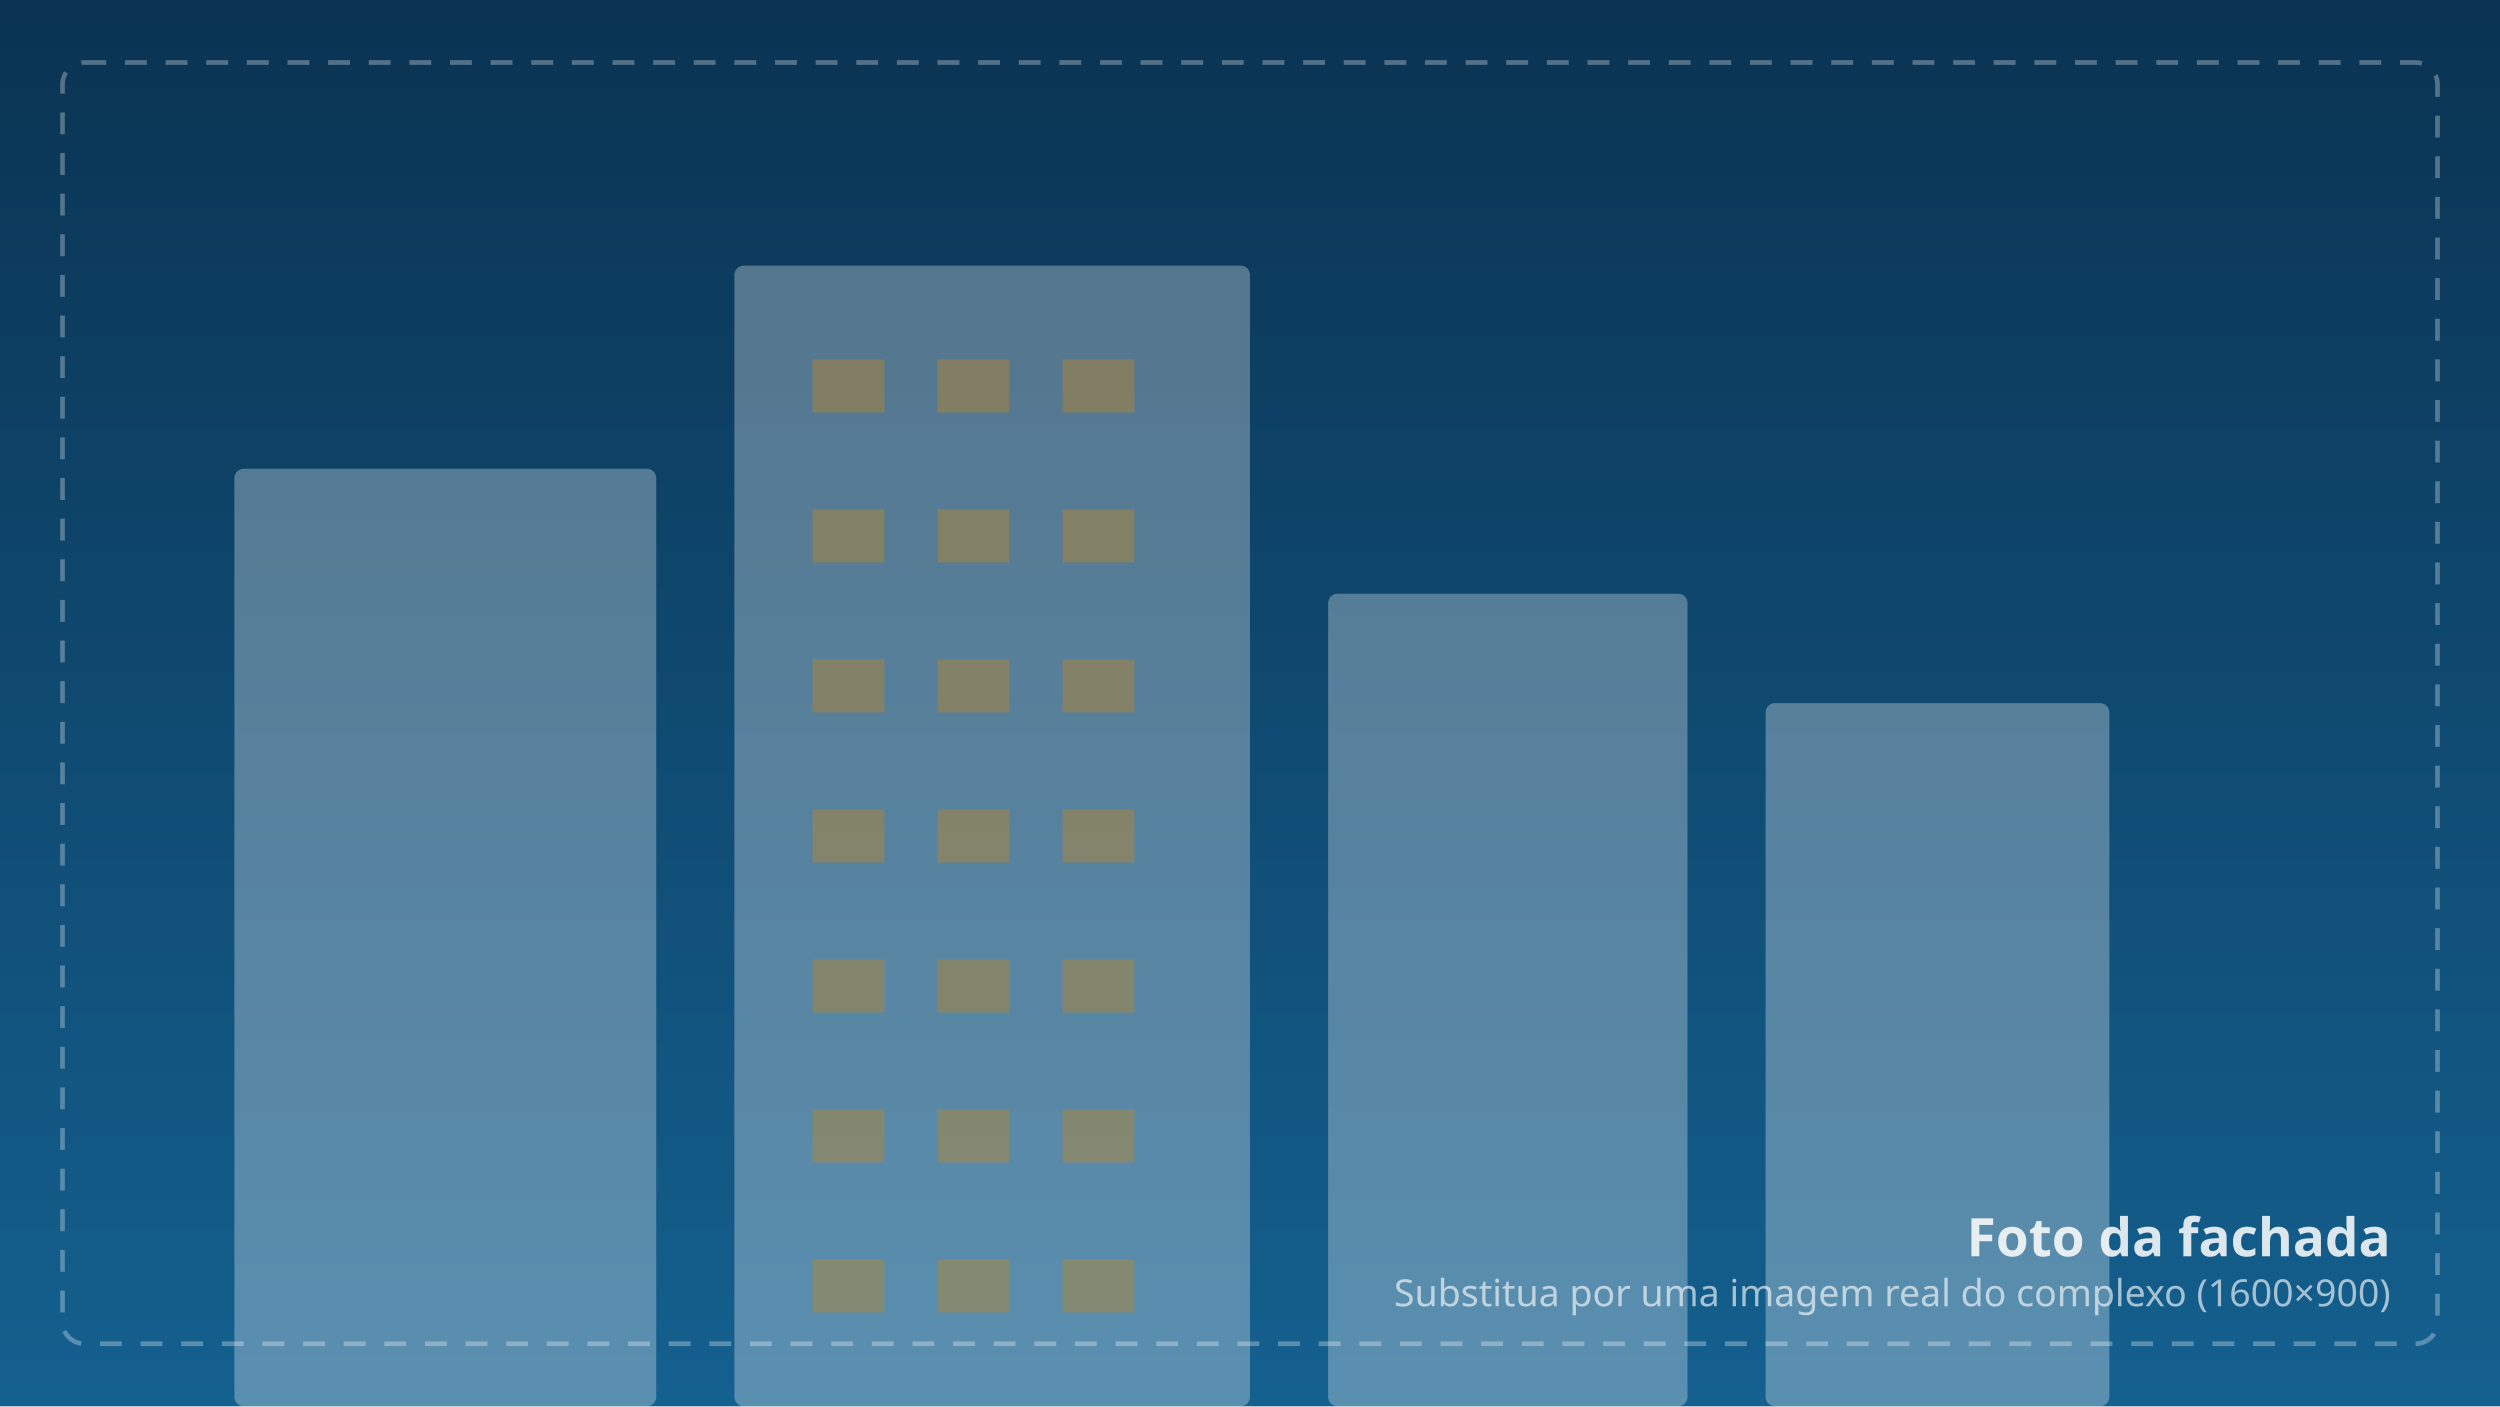
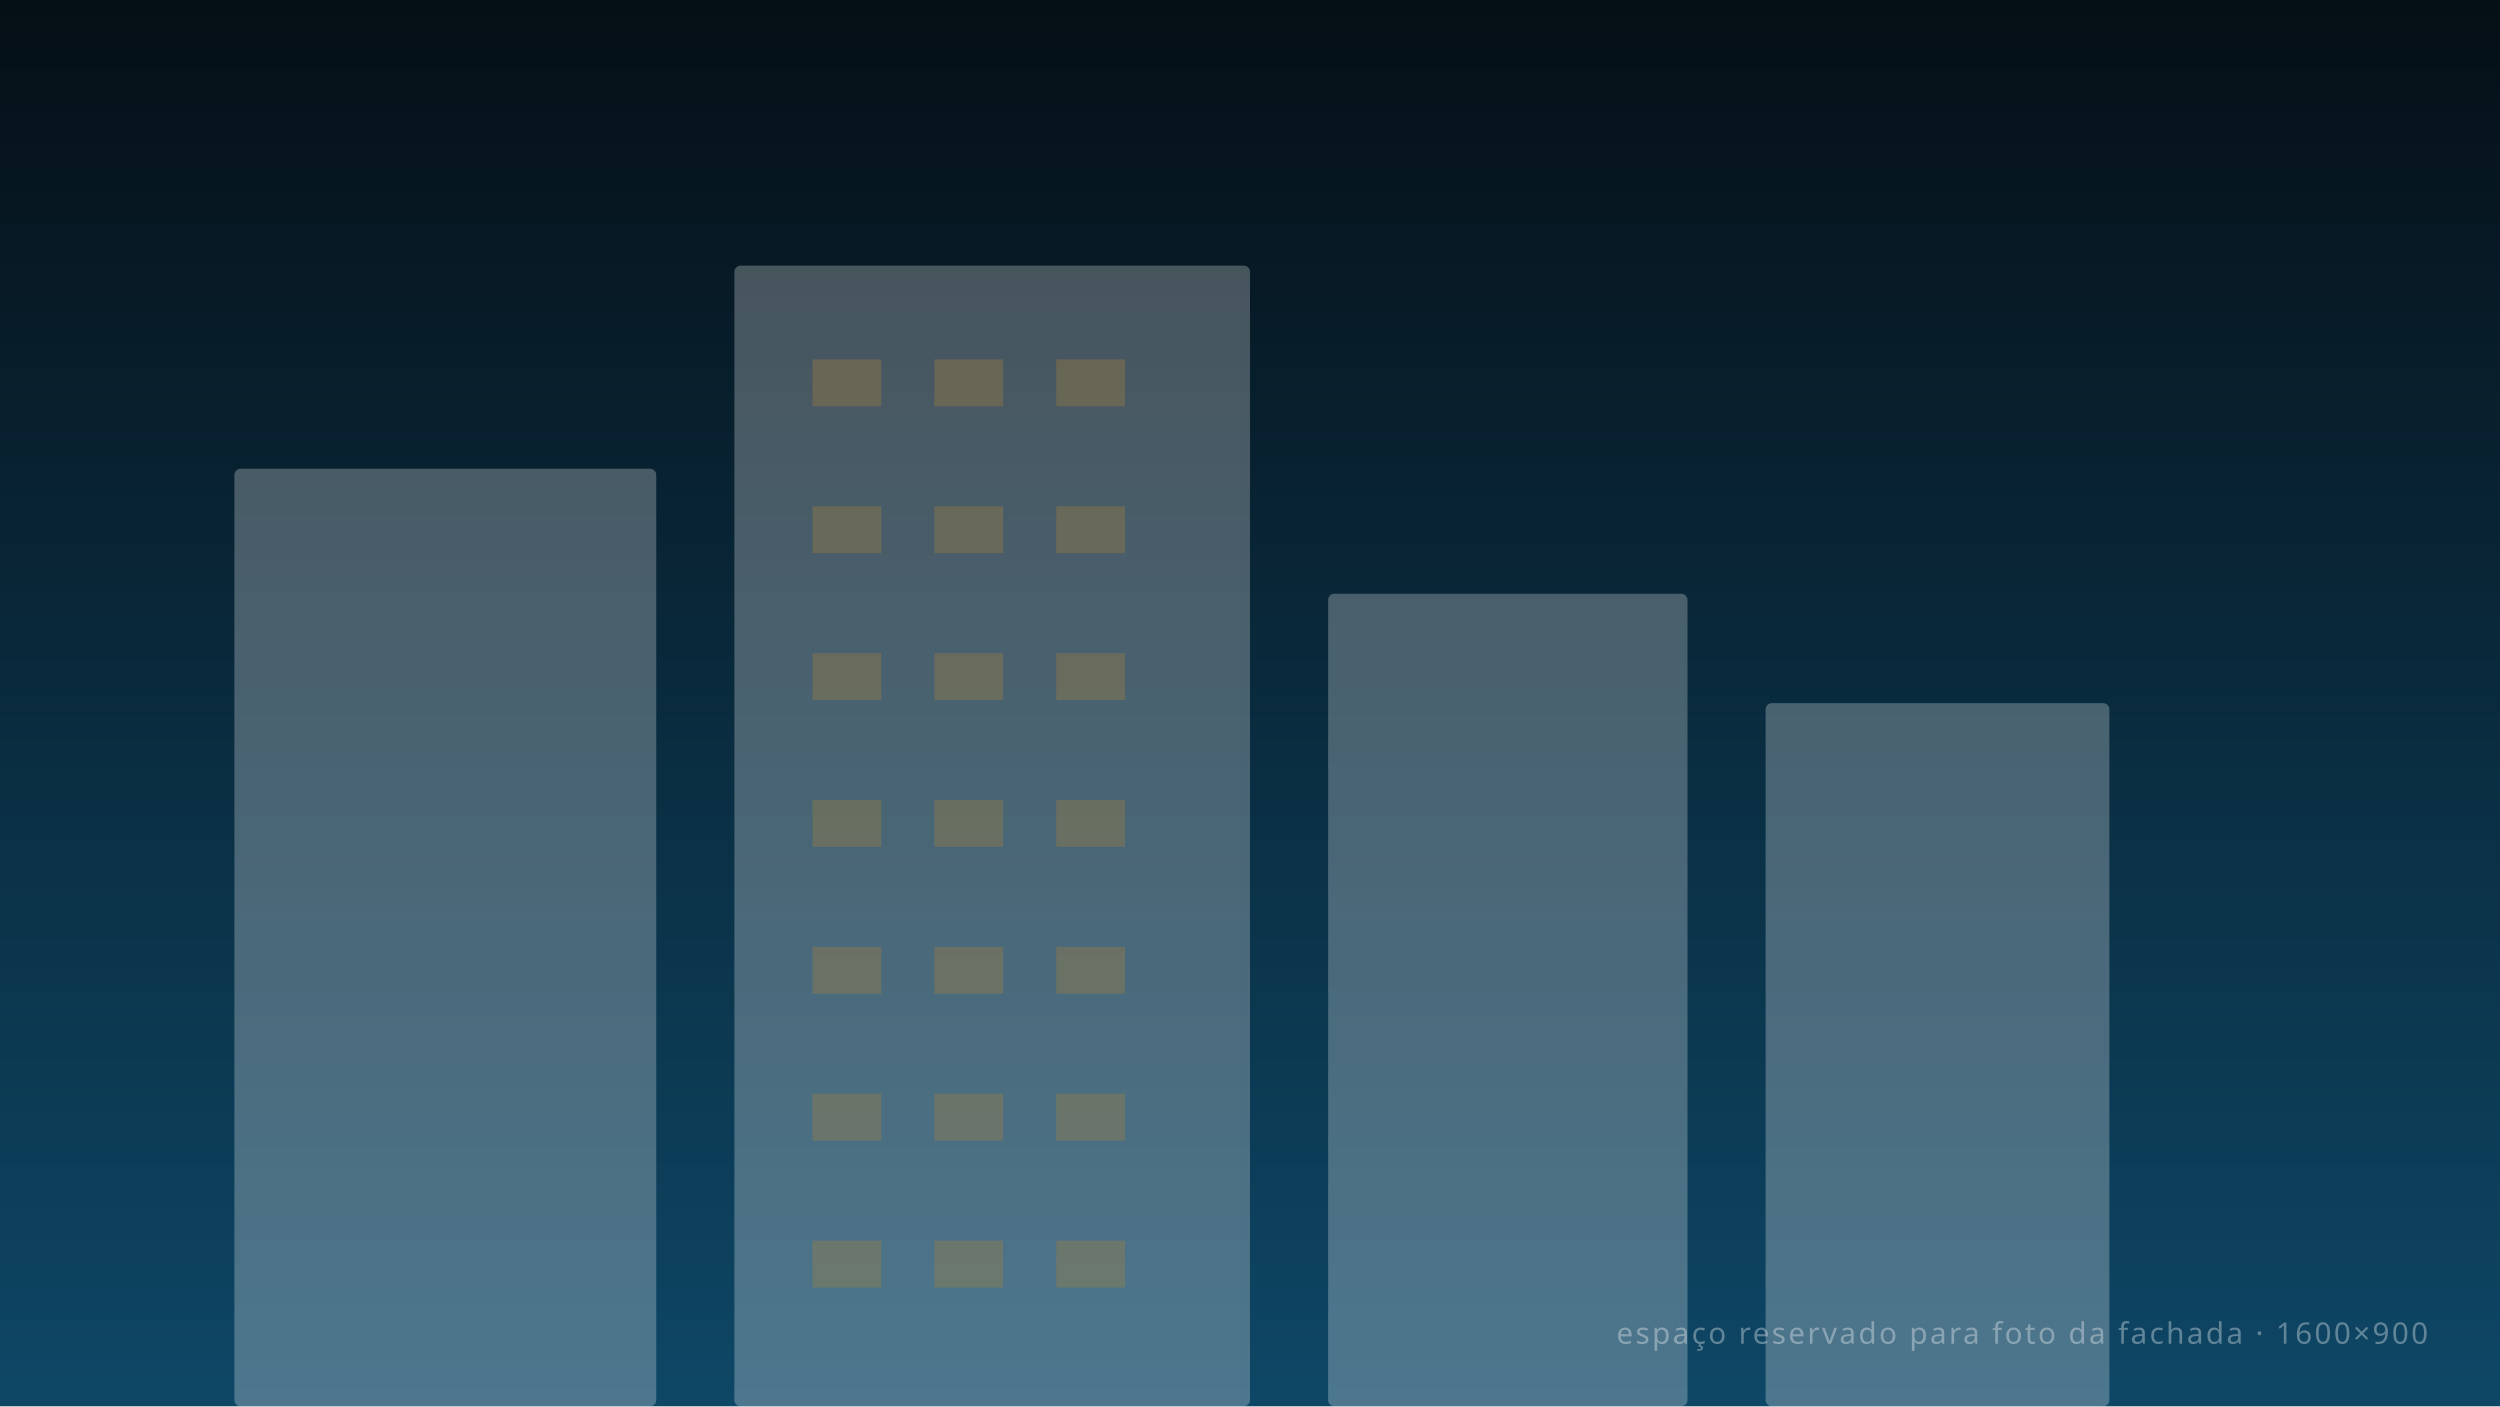
<svg xmlns="http://www.w3.org/2000/svg" viewBox="0 0 1600 900" width="1600" height="900" role="img">
  <defs>
    <linearGradient id="ceu" x1="0" y1="0" x2="0" y2="1">
-       <stop offset="0%" stop-color="#0a3352" />
-       <stop offset="100%" stop-color="#14608f" />
+       <stop offset="0%" stop-color="#050f16" />
+       <stop offset="100%" stop-color="#0e4766" />
    </linearGradient>
  </defs>
  <rect width="1600" height="900" fill="url(#ceu)" />
-   <g opacity=".3" fill="#ffffff">
-     <rect x="150" y="300" width="270" height="600" rx="6" />
-     <rect x="470" y="170" width="330" height="730" rx="6" />
-     <rect x="850" y="380" width="230" height="520" rx="6" />
-     <rect x="1130" y="450" width="220" height="450" rx="6" />
+   <g opacity=".26" fill="#ffffff">
+     <rect x="150" y="300" width="270" height="600" rx="4" />
+     <rect x="470" y="170" width="330" height="730" rx="4" />
+     <rect x="850" y="380" width="230" height="520" rx="4" />
+     <rect x="1130" y="450" width="220" height="450" rx="4" />
  </g>
-   <g opacity=".45" fill="#b8862b">
-     <rect x="520" y="230" width="46" height="34" />
-     <rect x="600" y="230" width="46" height="34" />
-     <rect x="680" y="230" width="46" height="34" />
-     <rect x="520" y="326" width="46" height="34" />
-     <rect x="600" y="326" width="46" height="34" />
-     <rect x="680" y="326" width="46" height="34" />
-     <rect x="520" y="422" width="46" height="34" />
-     <rect x="600" y="422" width="46" height="34" />
-     <rect x="680" y="422" width="46" height="34" />
-     <rect x="520" y="518" width="46" height="34" />
-     <rect x="600" y="518" width="46" height="34" />
-     <rect x="680" y="518" width="46" height="34" />
-     <rect x="520" y="614" width="46" height="34" />
-     <rect x="600" y="614" width="46" height="34" />
-     <rect x="680" y="614" width="46" height="34" />
-     <rect x="520" y="710" width="46" height="34" />
-     <rect x="600" y="710" width="46" height="34" />
-     <rect x="680" y="710" width="46" height="34" />
-     <rect x="520" y="806" width="46" height="34" />
-     <rect x="600" y="806" width="46" height="34" />
-     <rect x="680" y="806" width="46" height="34" />
+   <g opacity=".34" fill="#a8803c">
+     <rect x="520" y="230" width="44" height="30" />
+     <rect x="598" y="230" width="44" height="30" />
+     <rect x="676" y="230" width="44" height="30" />
+     <rect x="520" y="324" width="44" height="30" />
+     <rect x="598" y="324" width="44" height="30" />
+     <rect x="676" y="324" width="44" height="30" />
+     <rect x="520" y="418" width="44" height="30" />
+     <rect x="598" y="418" width="44" height="30" />
+     <rect x="676" y="418" width="44" height="30" />
+     <rect x="520" y="512" width="44" height="30" />
+     <rect x="598" y="512" width="44" height="30" />
+     <rect x="676" y="512" width="44" height="30" />
+     <rect x="520" y="606" width="44" height="30" />
+     <rect x="598" y="606" width="44" height="30" />
+     <rect x="676" y="606" width="44" height="30" />
+     <rect x="520" y="700" width="44" height="30" />
+     <rect x="598" y="700" width="44" height="30" />
+     <rect x="676" y="700" width="44" height="30" />
+     <rect x="520" y="794" width="44" height="30" />
+     <rect x="598" y="794" width="44" height="30" />
+     <rect x="676" y="794" width="44" height="30" />
  </g>
-   <rect x="40" y="40" width="1520" height="820" rx="14" fill="none" stroke="#ffffff" stroke-opacity=".3" stroke-width="3" stroke-dasharray="14 12" />
-   <g transform="translate(1530, 830)" text-anchor="end">
-     <text x="0" y="-26" fill="#ffffff" fill-opacity=".85" font-family="system-ui, sans-serif" font-size="34" font-weight="700">Foto da fachada</text>
-     <text x="0" y="6" fill="#ffffff" fill-opacity=".62" font-family="system-ui, sans-serif" font-size="24">Substitua por uma imagem real do complexo (1600×900)</text>
-   </g>
+   <text x="1554" y="860" text-anchor="end" fill="#ffffff" fill-opacity=".34" font-family="system-ui, sans-serif" font-size="19" letter-spacing="1.5">
+     espaço reservado para foto da fachada · 1600×900
+   </text>
</svg>
